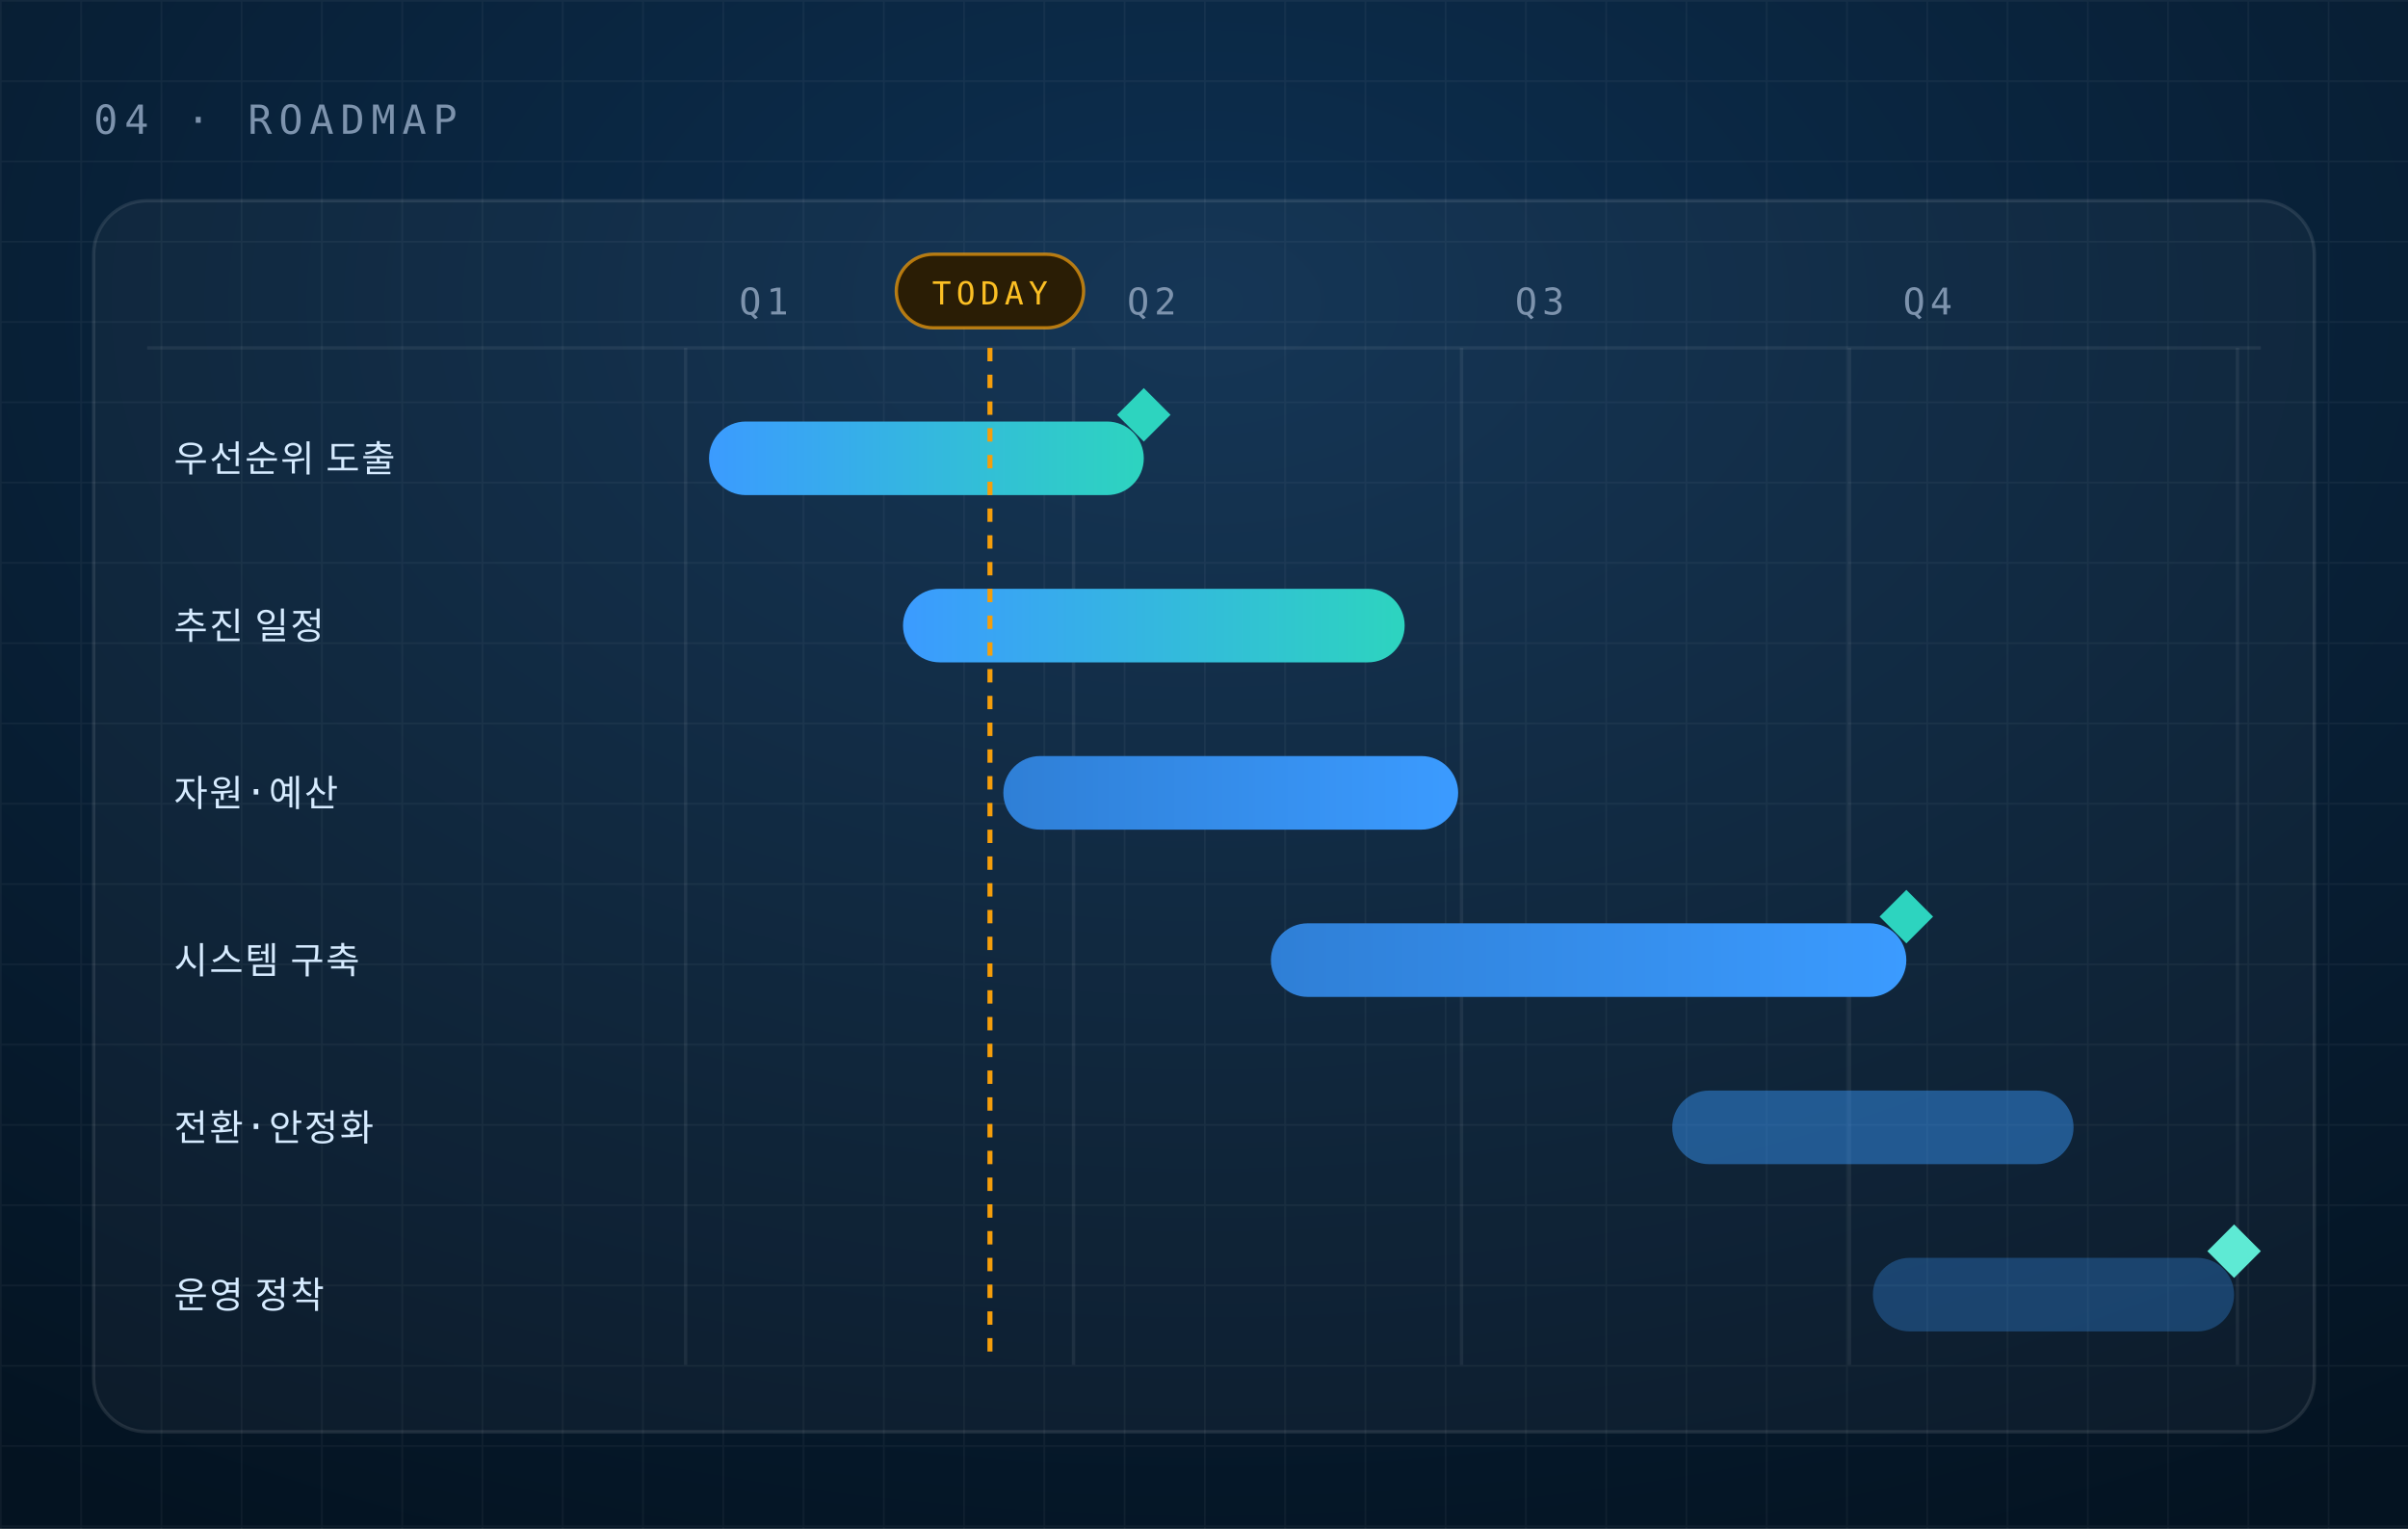
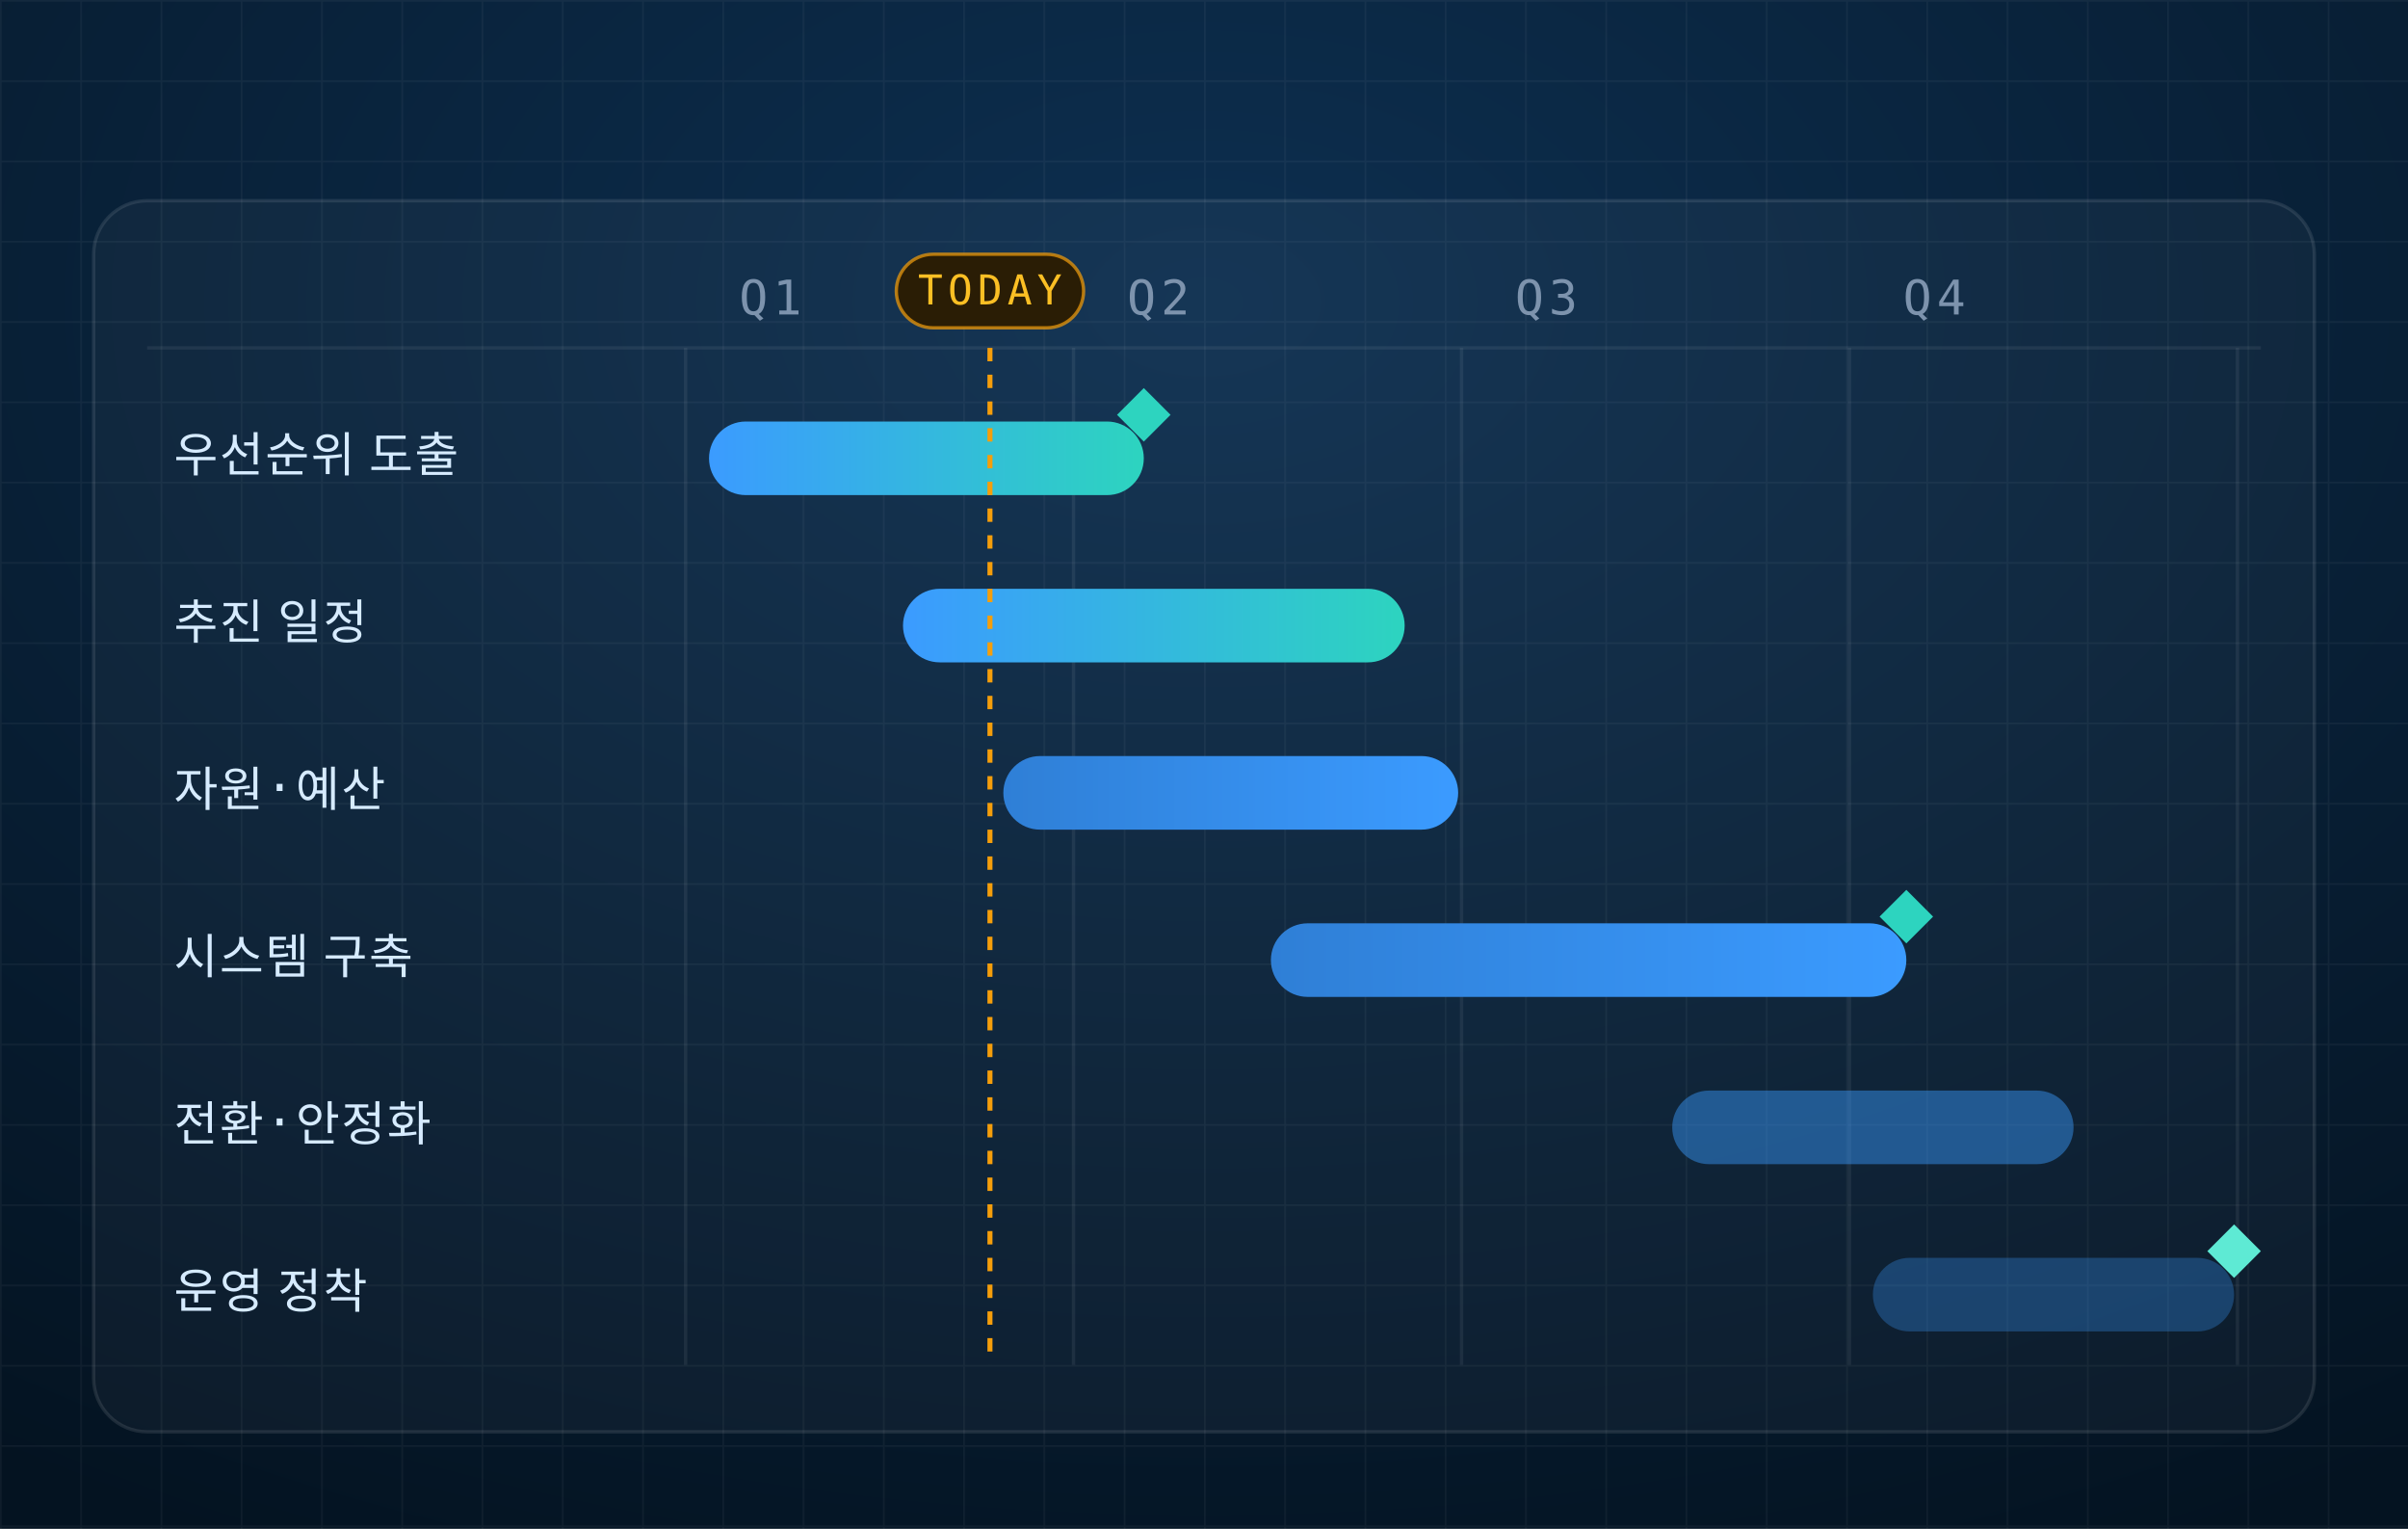
<svg xmlns="http://www.w3.org/2000/svg" viewBox="0 0 720 457" role="img" aria-label="이행계획 수립: 분기별 이행 과제와 마일스톤을 배치한 로드맵 간트 차트 그래픽">
  <style>
    text { font-family: "JetBrains Mono", SFMono-Regular, Menlo, Consolas, "DejaVu Sans Mono", monospace; }
    .blink { animation: blink 2s ease-in-out infinite; }
    .grow { transform-box: fill-box; transform-origin: left center; animation: grow 2.4s ease-out both; }
    @keyframes blink { 50% { opacity: 0.35; } }
    @keyframes grow { from { transform: scaleX(0.15); } to { transform: scaleX(1); } }
    @media (prefers-reduced-motion: reduce) { * { animation: none !important; } }
  </style>
  <defs>
    <radialGradient id="bg4" cx="50%" cy="20%" r="90%">
      <stop offset="0" stop-color="#0d2f50" />
      <stop offset="1" stop-color="#041321" />
    </radialGradient>
    <pattern id="g4" width="24" height="24" patternUnits="userSpaceOnUse">
      <path d="M24 0H0V24" fill="none" stroke="#fff" stroke-opacity="0.045" />
    </pattern>
    <linearGradient id="ac4" x1="0" y1="0" x2="1" y2="0">
      <stop offset="0" stop-color="#3b9bff" />
      <stop offset="1" stop-color="#2dd4bf" />
    </linearGradient>
    <linearGradient id="ac4b" x1="0" y1="0" x2="1" y2="0">
      <stop offset="0" stop-color="#2f7fd6" />
      <stop offset="1" stop-color="#3b9bff" />
    </linearGradient>
  </defs>
  <rect width="720" height="457" fill="url(#bg4)" />
  <rect width="720" height="457" fill="url(#g4)" />
-   <text x="28" y="40" font-size="12" fill="#7d93ad" letter-spacing="2">04 · ROADMAP</text>
  <rect x="28" y="60" width="664" height="368" rx="16" fill="#fff" fill-opacity="0.035" stroke="#fff" stroke-opacity="0.1" />
-   <g font-size="11" fill="#7d93ad" letter-spacing="1.5" text-anchor="middle">
+   <g font-size="14.3" fill="#7d93ad" letter-spacing="1.5" text-anchor="middle">
    <text x="221" y="94" text-anchor="start">Q1</text>
    <text x="337" y="94" text-anchor="start">Q2</text>
    <text x="453" y="94" text-anchor="start">Q3</text>
    <text x="569" y="94" text-anchor="start">Q4</text>
  </g>
  <g stroke="#fff" stroke-opacity="0.07">
    <path d="M205 104V408M321 104V408M437 104V408M553 104V408M669 104V408" />
    <path d="M44 104H676" />
  </g>
-   <g font-size="11" fill="#d6ebff" letter-spacing="0.5">
+   <g font-size="14.3" fill="#d6ebff" letter-spacing="0.5">
    <text x="52" y="141">우선순위 도출</text>
    <text x="52" y="191">추진 일정</text>
    <text x="52" y="241">자원·예산</text>
    <text x="52" y="291">시스템 구축</text>
    <text x="52" y="341">전환·안정화</text>
    <text x="52" y="391">운영 정착</text>
  </g>
  <g>
    <rect class="grow" x="212" y="126" width="130" height="22" rx="11" fill="url(#ac4)" />
    <rect class="grow" x="270" y="176" width="150" height="22" rx="11" fill="url(#ac4)" style="animation-delay:.15s" />
    <rect class="grow" x="300" y="226" width="136" height="22" rx="11" fill="url(#ac4b)" style="animation-delay:.3s" />
    <rect class="grow" x="380" y="276" width="190" height="22" rx="11" fill="url(#ac4b)" style="animation-delay:.45s" />
    <rect class="grow" x="500" y="326" width="120" height="22" rx="11" fill="#3b9bff" fill-opacity="0.45" style="animation-delay:.6s" />
    <rect class="grow" x="560" y="376" width="108" height="22" rx="11" fill="#3b9bff" fill-opacity="0.3" style="animation-delay:.75s" />
  </g>
  <g>
    <path d="M342 116 l8 8 -8 8 -8 -8 z" fill="#2dd4bf" />
    <path d="M570 266 l8 8 -8 8 -8 -8 z" fill="#2dd4bf" />
    <path d="M668 366 l8 8 -8 8 -8 -8 z" fill="#5eead4" class="blink" />
  </g>
  <path d="M296 104V408" stroke="#f59e0b" stroke-width="1.5" stroke-dasharray="4 4" />
  <rect x="268" y="76" width="56" height="22" rx="11" fill="#2a1d05" stroke="#f59e0b" stroke-opacity="0.7" />
-   <text x="296" y="91" text-anchor="middle" font-size="9.5" fill="#fbbf24" letter-spacing="1.5">TODAY</text>
+   <text x="296" y="91" text-anchor="middle" font-size="12.3" fill="#fbbf24" letter-spacing="1.5">TODAY</text>
</svg>
